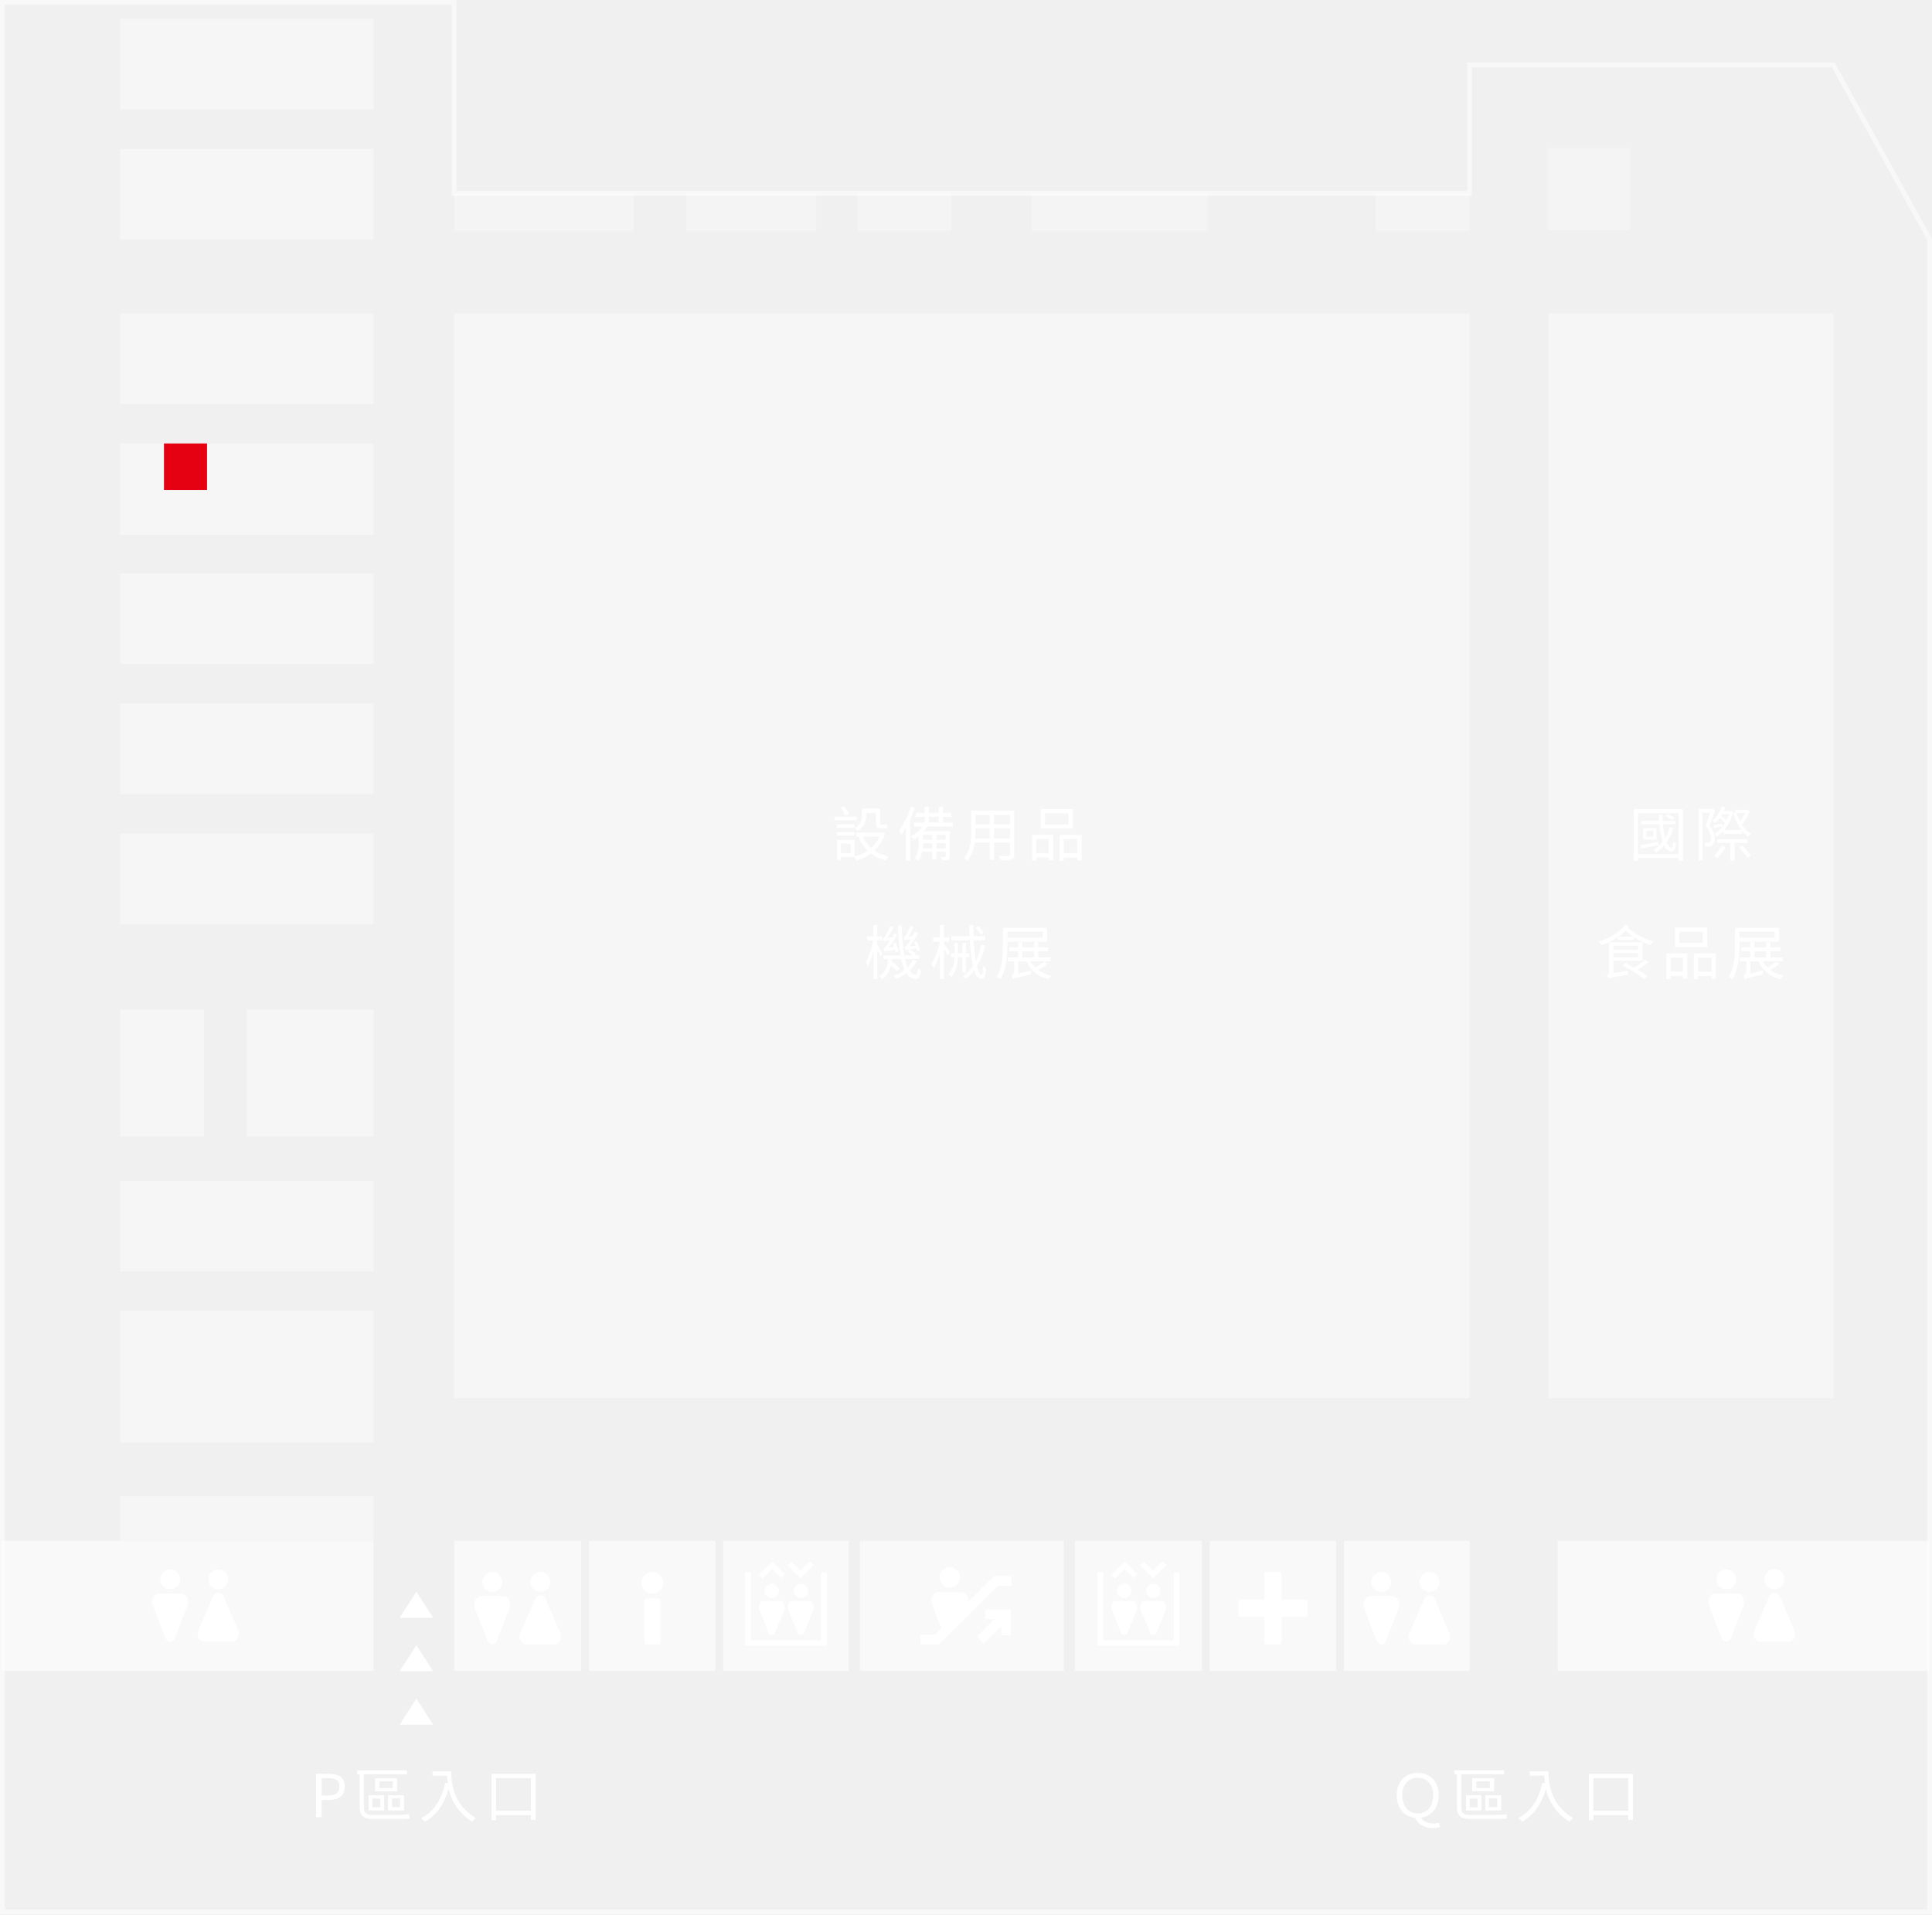
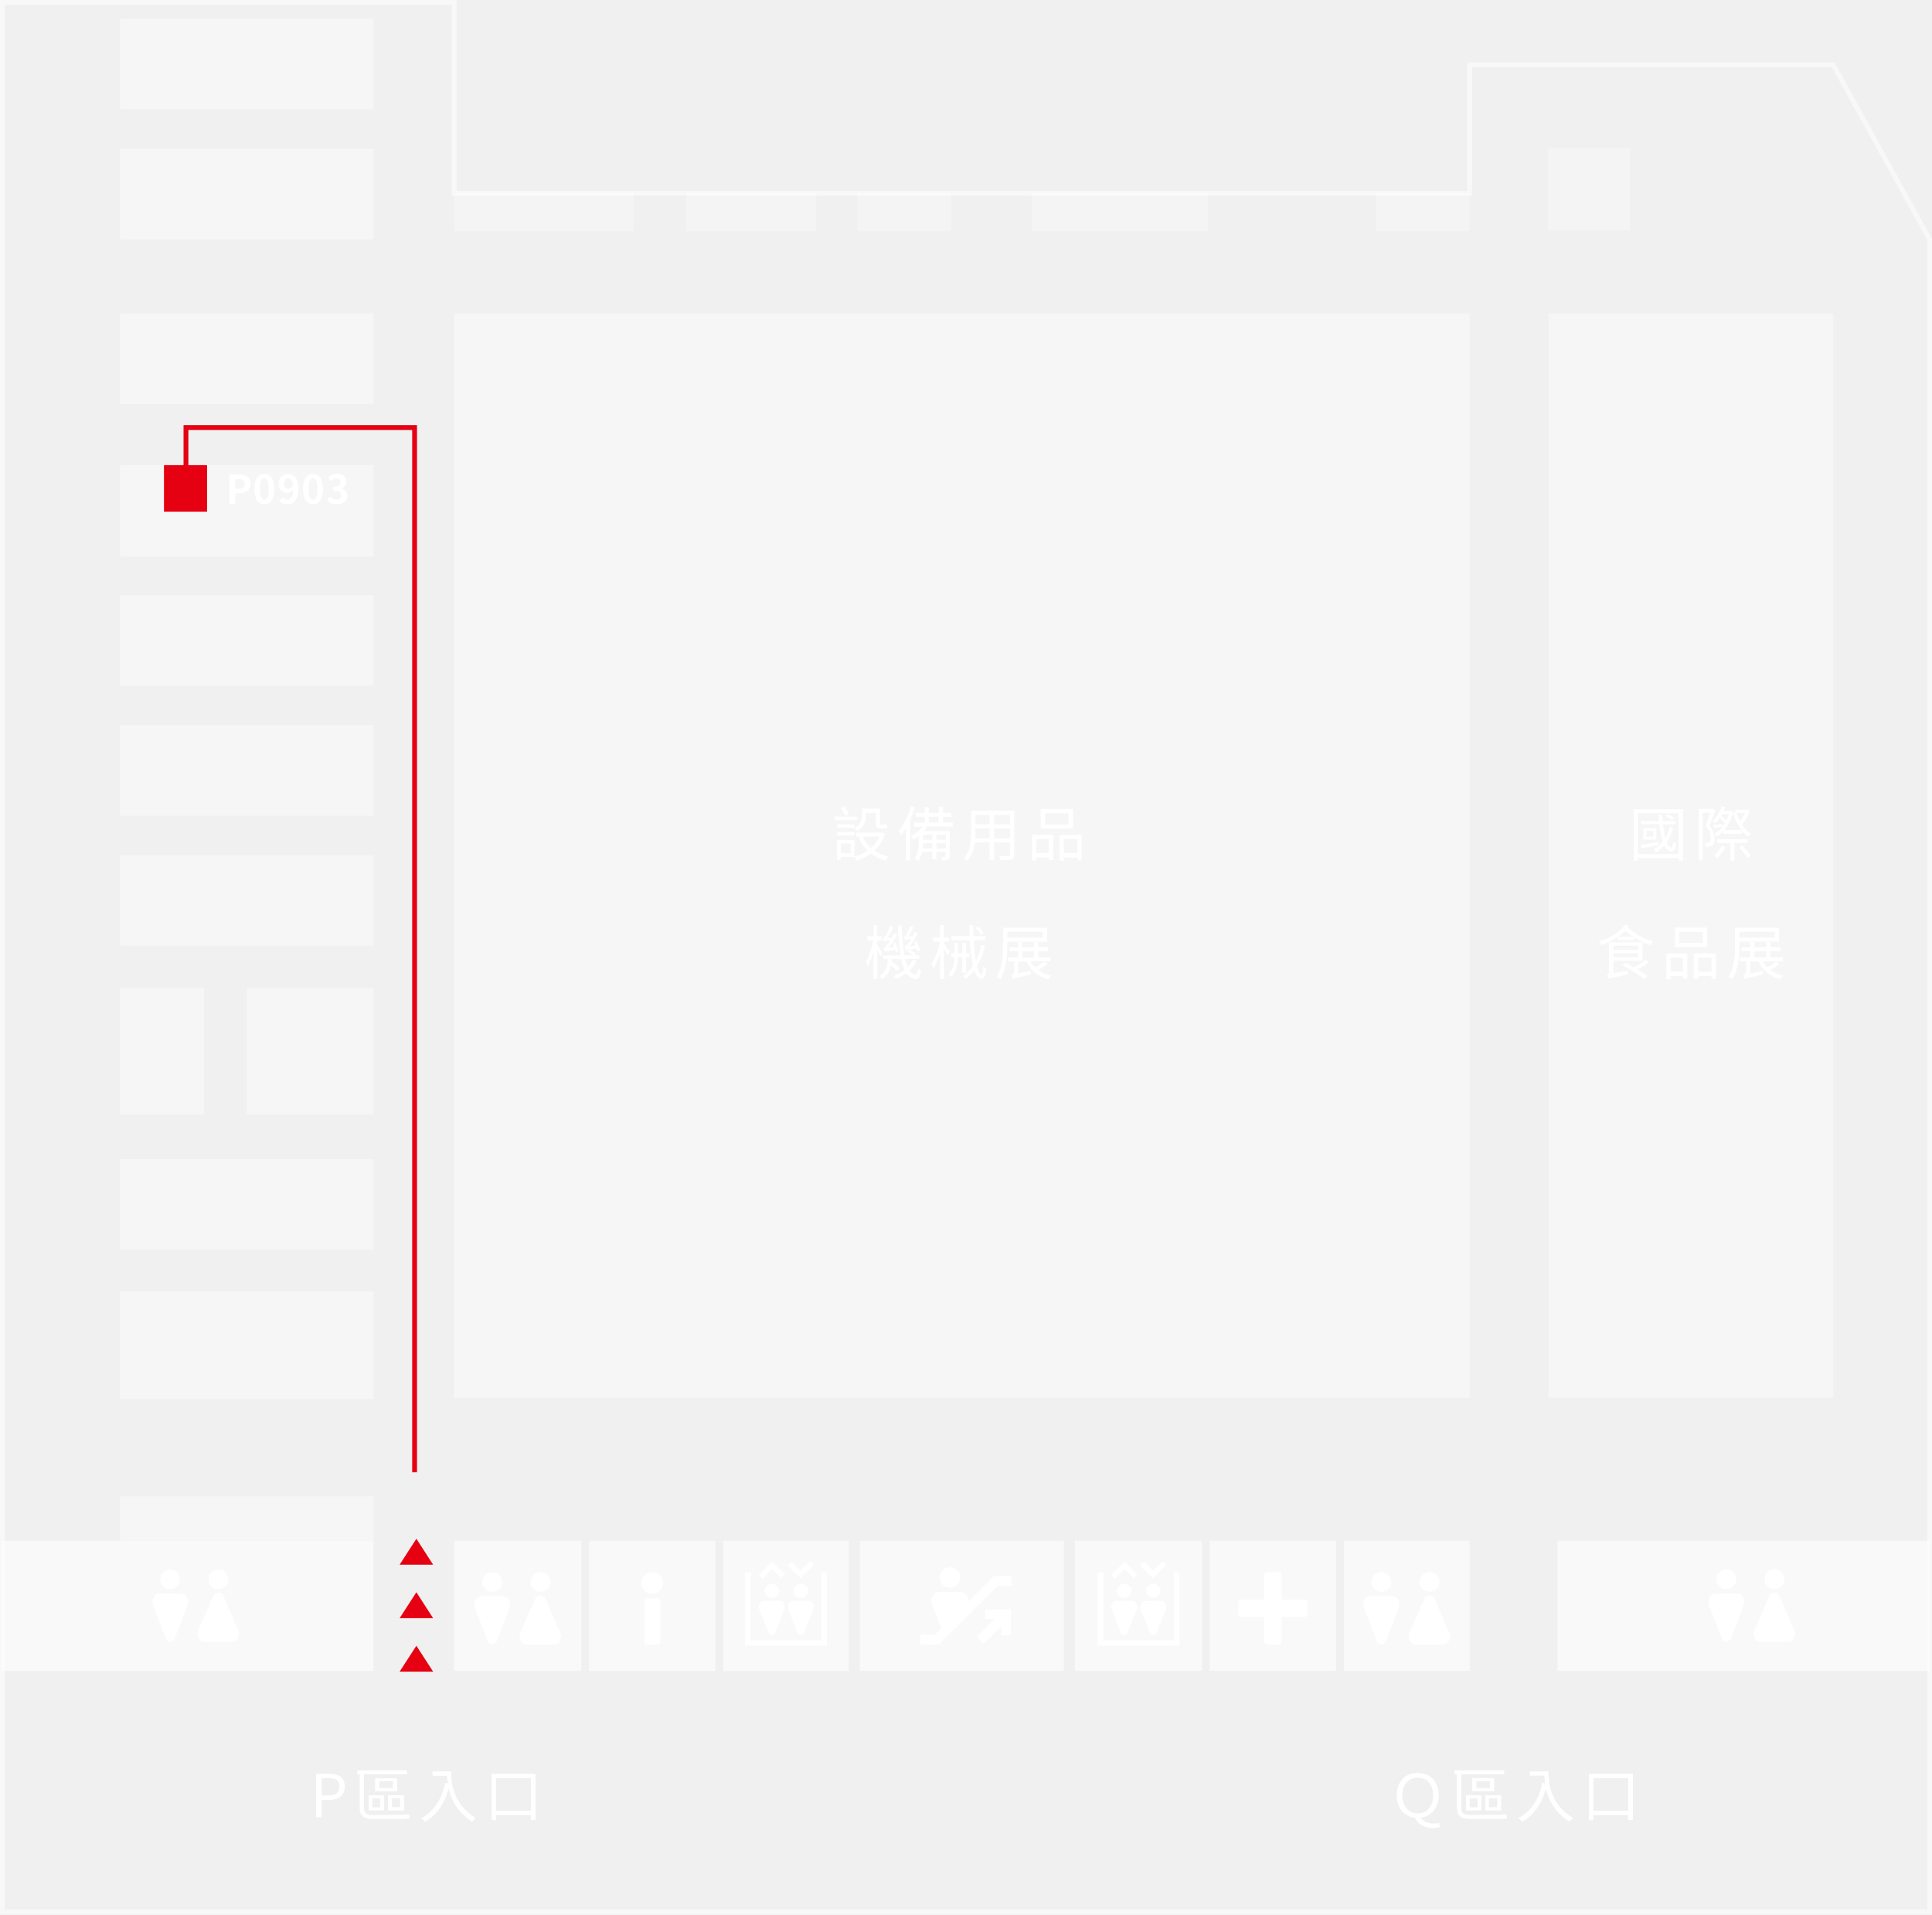
<svg xmlns="http://www.w3.org/2000/svg" viewBox="0 0 801.66 794.31">
  <defs>
-     <style>.cls-1{fill:none;stroke:#fff;stroke-miterlimit:10;stroke-width:2px;opacity:0.5;}.cls-2,.cls-3,.cls-4,.cls-5{fill:#fff;}.cls-3{opacity:0.6;}.cls-4{opacity:0.4;}.cls-5{opacity:0.3;}.cls-6{fill:#e50012;}</style>
+     <style>.cls-1,.cls-7{fill:none;stroke-miterlimit:10;stroke-width:2px;}.cls-1{stroke:#fff;opacity:0.5;}.cls-2,.cls-3,.cls-4,.cls-5{fill:#fff;}.cls-3{opacity:0.6;}.cls-4{opacity:0.4;}.cls-5{opacity:0.3;}.cls-6{fill:#e50012;}.cls-7{stroke:#e50012;}</style>
  </defs>
  <g id="圖層_2" data-name="圖層 2">
    <g id="圖層_1-2" data-name="圖層 1">
      <polygon class="cls-1" points="609.79 26.95 609.79 80.22 188.45 80.22 188.45 1 1 1 1 793.31 800.66 793.31 800.66 99.33 760.71 26.95 609.79 26.95" />
      <path class="cls-2" d="M131.16,736h5.14c4.06,0,6.76,1.35,6.76,5.28s-2.7,5.58-6.63,5.58h-3V754h-2.29Zm5,9c3.17,0,4.67-1.16,4.67-3.74s-1.6-3.44-4.77-3.44h-2.58V745Z" />
      <path class="cls-2" d="M165.65,753.07a27.81,27.81,0,0,0,4.08-.27c.08.51.2,1.35.3,1.74a23.63,23.63,0,0,1-4.4.22H154.81c-3.76,0-5.58-1.18-5.58-4.76V736.23h-1v-1.65h20.6v1.65H151v13.89c0,2.09,1,3,3.59,3ZM153,744.93h6.39v6.29H153Zm1.52,5h3.27v-3.64h-3.27Zm10.25-6.64h-9.12v-5.43h9.12ZM163,739.13h-5.6v2.8H163Zm4.67,12.09H161v-6.29h6.61Zm-1.62-5h-3.42v3.64H166Z" />
      <path class="cls-2" d="M187.21,735c0,4.35.57,13.62,10.21,19.35a8.54,8.54,0,0,0-1.48,1.52,21.2,21.2,0,0,1-9.76-13.69c-1.82,6.37-4.91,10.84-9.81,13.72a11.69,11.69,0,0,0-1.64-1.45c5.43-2.83,8.45-7.77,10-14.66l1.08.18c-.17-1.13-.27-2.22-.32-3.15h-6V735Z" />
      <path class="cls-2" d="M222.25,736v19.17H220.3v-2H205.85v2.09H204V736Zm-1.95,15.36V737.83H205.85v13.54Z" />
      <path class="cls-2" d="M597.57,758.06a8.11,8.11,0,0,1-3,.49c-3.81,0-6.26-1.82-7.44-4.28-4.5-.51-7.58-4-7.58-9.34,0-5.77,3.59-9.27,8.71-9.27s8.72,3.5,8.72,9.27c0,5.21-3,8.68-7.37,9.27.91,1.62,2.92,2.46,5.28,2.46a6.75,6.75,0,0,0,2.19-.35Zm-2.9-13.13c0-4.5-2.58-7.27-6.39-7.27s-6.4,2.77-6.4,7.27,2.56,7.52,6.4,7.52S594.67,749.55,594.67,744.93Z" />
      <path class="cls-2" d="M621,753.07a27.92,27.92,0,0,0,4.08-.27c.07.51.19,1.35.29,1.74a23.57,23.57,0,0,1-4.4.22H610.11c-3.76,0-5.58-1.18-5.58-4.76V736.23h-1v-1.65h20.6v1.65h-17.8v13.89c0,2.09,1,3,3.59,3Zm-12.69-8.14h6.39v6.29h-6.39Zm1.53,5h3.27v-3.64h-3.27ZM620,743.26h-9.12v-5.43H620Zm-1.8-4.13h-5.6v2.8h5.6Zm4.67,12.09H616.3v-6.29h6.61Zm-1.62-5h-3.42v3.64h3.42Z" />
      <path class="cls-2" d="M642.51,735c0,4.35.56,13.62,10.2,19.35a8.54,8.54,0,0,0-1.48,1.52,21.18,21.18,0,0,1-9.75-13.69c-1.82,6.37-4.92,10.84-9.81,13.72A12.39,12.39,0,0,0,630,754.4c5.43-2.83,8.46-7.77,10-14.66l1.08.18c-.17-1.13-.27-2.22-.32-3.15h-6V735Z" />
      <path class="cls-2" d="M677.54,736v19.17H675.6v-2H661.14v2.09H659.3V736Zm-1.94,15.36V737.83H661.14v13.54Z" />
      <rect class="cls-3" x="0.66" y="639.35" width="154.33" height="53.95" />
      <rect class="cls-3" x="356.78" y="639.35" width="84.68" height="53.95" />
      <rect class="cls-4" x="188.45" y="130.07" width="421.34" height="450.02" />
      <rect class="cls-4" x="49.83" y="620.92" width="105.16" height="18.44" />
-       <rect class="cls-4" x="49.83" y="489.95" width="105.16" height="37.56" />
-       <rect class="cls-4" x="49.83" y="345.86" width="105.16" height="37.56" />
-       <rect class="cls-4" x="49.83" y="291.91" width="105.16" height="37.56" />
-       <rect class="cls-4" x="49.83" y="237.96" width="105.16" height="37.56" />
-       <rect class="cls-4" x="49.83" y="184.01" width="105.16" height="37.9" />
+       <rect class="cls-4" x="49.83" y="480.95" width="105.16" height="37.56" />
+       <rect class="cls-4" x="49.83" y="354.86" width="105.16" height="37.56" />
+       <rect class="cls-4" x="49.83" y="300.91" width="105.16" height="37.56" />
+       <rect class="cls-4" x="49.83" y="246.96" width="105.16" height="37.56" />
+       <rect class="cls-4" x="49.83" y="193.01" width="105.16" height="37.9" />
      <rect class="cls-4" x="49.83" y="130.07" width="105.16" height="37.56" />
      <rect class="cls-4" x="49.83" y="61.78" width="105.16" height="37.56" />
      <rect class="cls-4" x="49.83" y="7.83" width="105.16" height="37.56" />
-       <rect class="cls-4" x="49.83" y="418.93" width="34.83" height="52.58" />
-       <rect class="cls-4" x="102.41" y="418.93" width="52.58" height="52.58" />
-       <rect class="cls-4" x="49.83" y="543.89" width="105.16" height="54.63" />
+       <rect class="cls-4" x="49.83" y="409.93" width="34.83" height="52.58" />
+       <rect class="cls-4" x="102.41" y="409.93" width="52.58" height="52.58" />
+       <rect class="cls-4" x="49.83" y="535.91" width="105.16" height="44.62" />
      <rect class="cls-4" x="642.57" y="130.07" width="118.14" height="450.02" />
      <path class="cls-2" d="M355.56,340.33h-9.29v-1.5h9.29Zm11.67,5.55a15.54,15.54,0,0,1-4.37,7.08,16.84,16.84,0,0,0,5.8,2.46,7.76,7.76,0,0,0-1.13,1.65,17.46,17.46,0,0,1-6.1-2.93,19.56,19.56,0,0,1-6.09,3,6.3,6.3,0,0,0-.84-1.52h-5.6v1.15h-1.6v-8.26h7.25v6.93A17.64,17.64,0,0,0,360,353a16.77,16.77,0,0,1-3.66-5.43l1.06-.37h-2.14v-1.72h10.47l.32-.07Zm-12.68-3.83v1.45h-7.23v-1.45Zm-7.23,3.19h7.26v1.45h-7.26Zm5.61,4.8h-4v4h4Zm-2.16-11.48a22.62,22.62,0,0,0-1.85-3.3l1.43-.71a21.25,21.25,0,0,1,1.89,3.17Zm8.6-.27a7.05,7.05,0,0,1-3.57,6.53,8.76,8.76,0,0,0-1.18-1.32,5.51,5.51,0,0,0,3.05-5.26v-2.71h7.48v5.71c0,.68,0,.91.39.91H367a4.77,4.77,0,0,0,1.08-.13c0,.47.1,1.16.12,1.58a4.25,4.25,0,0,1-1.2.12h-1.6c-1.6,0-1.94-.69-1.94-2.53v-3.94h-4.08Zm-1.4,8.87a13.64,13.64,0,0,0,3.46,4.69,13.18,13.18,0,0,0,3.47-4.69Z" />
      <path class="cls-2" d="M379.55,335.14c-.54,1.67-1.18,3.42-1.89,5v16.89h-1.77V343.62A26.24,26.24,0,0,1,374,346.5a13.11,13.11,0,0,0-1-1.87,29.48,29.48,0,0,0,4.92-10Zm5.24,7.79a15,15,0,0,1-1.43,1.92h10.75v10.4c0,.81-.15,1.2-.72,1.5a6.57,6.57,0,0,1-2.46.27,5.5,5.5,0,0,0-.54-1.48,14.66,14.66,0,0,0,1.67,0c.25,0,.3-.07.3-.32V353.4h-3.83v3.13h-1.68V353.4h-4.22a9.16,9.16,0,0,1-1.63,3.81,6.1,6.1,0,0,0-1.45-1.1c1.48-1.94,1.63-4.53,1.63-6.57v-2.6a22.51,22.51,0,0,1-2.12,1.47A12.08,12.08,0,0,0,378,347a14.74,14.74,0,0,0,4.84-4h-3.56v-1.69h4.4v-2.39H380v-1.67h3.71v-2.41h1.74v2.41h4.11v-2.41h1.77v2.41h3.32v1.67h-3.32v2.39h4v1.69Zm2.06,9.07v-2.14H383a20.26,20.26,0,0,1-.13,2.14Zm-3.9-3.54h3.9V346.4H383Zm2.45-7.22h4.11v-2.39H385.4Zm7,5.16h-3.83v2.06h3.83Zm0,5.6v-2.14h-3.83V352Z" />
      <path class="cls-2" d="M420.85,354.63c0,1.18-.32,1.72-1.1,2a16,16,0,0,1-4.58.3,6.89,6.89,0,0,0-.61-1.77c1.72.07,3.39.05,3.83.05s.67-.17.67-.64v-5h-6.61v7.25h-1.82v-7.25h-6.15a14.1,14.1,0,0,1-3.07,7.62A6,6,0,0,0,400,356c2.7-3,2.95-7.37,2.95-10.79v-8.85h17.89Zm-10.22-6.76v-4.08h-5.88v1.45c0,.81,0,1.72-.1,2.63Zm-5.88-9.73v3.93h5.88v-3.93Zm14.31,0h-6.61v3.93h6.61Zm0,9.73v-4.08h-6.61v4.08Z" />
      <path class="cls-2" d="M428.28,346.42H437v10.47h-1.8v-1.1H430v1.33h-1.74Zm1.74,1.77V354h5.14v-5.83Zm15.2-4.35H431.84V335.7h13.38Zm-1.85-6.39h-9.76v4.65h9.76Zm5.41,9v10.52H447v-1.15h-5.58v1.33h-1.77v-10.7ZM447,354v-5.83h-5.58V354Z" />
      <path class="cls-2" d="M365.34,396.94c-.24-.66-.78-1.82-1.3-2.85v12.17h-1.6v-11.7a26.62,26.62,0,0,1-2.31,6.44,13,13,0,0,0-.78-1.77,31.45,31.45,0,0,0,2.95-9h-2.46v-1.73h2.6v-4.71H364v4.71H366v1.73H364v1.59c.54.86,1.87,3.15,2.19,3.74Zm15.05,1.82a13.85,13.85,0,0,1-3,3.93,3.49,3.49,0,0,0,2.56,1.77c.52.05.84-.88,1-2.65a5.39,5.39,0,0,0,1.23.93c-.46,2.68-1.23,3.59-2.21,3.52a4.94,4.94,0,0,1-3.88-2.51,19.92,19.92,0,0,1-4.31,2.39,6,6,0,0,0-1-1.16,17.44,17.44,0,0,0,4.57-2.56,24.29,24.29,0,0,1-1.42-4.49h-4v.36a5.62,5.62,0,0,1,0,.57,38.29,38.29,0,0,1,3.39,2.92l-1.13,1.11c-.57-.59-1.53-1.5-2.49-2.31a9.52,9.52,0,0,1-3.61,5.73,5,5,0,0,0-1.2-1.11,8.26,8.26,0,0,0,3.49-6.93v-.34H366.5v-1.48h7.18A95.65,95.65,0,0,1,372.62,384h1.57a85.87,85.87,0,0,0,1.08,12.44h3.52a18,18,0,0,0-2.19-1.57l.94-.86a16.4,16.4,0,0,1,2.55,1.77l-.64.66h2v1.48h-5.92a20,20,0,0,0,1.06,3.36,11.3,11.3,0,0,0,2.18-3.09Zm-8.7-3.69c-.08-.29-.18-.64-.27-1-3.52.54-4.09.64-4.43.84a7.34,7.34,0,0,0-.42-1.38c.35-.07.76-.49,1.26-1.11.24-.29.88-1.15,1.57-2.21a10.66,10.66,0,0,0-2.63.52,8,8,0,0,0-.42-1.35c.3-.08.59-.4.91-.91a20.71,20.71,0,0,0,2.07-4.23l1.37.44a24.38,24.38,0,0,1-2.46,4.45l1.95-.2c.29-.54.59-1.08.83-1.64l1.33.51a33,33,0,0,1-3.69,5.44l2.39-.32c-.18-.54-.37-1.06-.57-1.55l1.16-.32a24,24,0,0,1,1.25,3.64Zm8.87-.41a10.12,10.12,0,0,0-.32-1.11c-3.56.57-4.15.69-4.45.86-.1-.29-.32-1.06-.49-1.43.39-.07.76-.49,1.23-1.08a20.86,20.86,0,0,0,1.47-2.19,8.75,8.75,0,0,0-2.48.5,8.68,8.68,0,0,0-.47-1.38c.3,0,.57-.34.86-.81a18.41,18.41,0,0,0,1.77-3.86l1.38.42a24.59,24.59,0,0,1-2.14,4l1.8-.2a16.79,16.79,0,0,0,.86-1.69l1.4.51a34.71,34.71,0,0,1-3.59,5.51l2.46-.35-.59-1.47,1.1-.32a27.59,27.59,0,0,1,1.38,3.64Z" />
      <path class="cls-2" d="M393.15,396.45c-.27-.61-.89-1.79-1.43-2.78v12.56H390V395.57a27.33,27.33,0,0,1-2.61,6.17,9.54,9.54,0,0,0-.93-1.68,28.17,28.17,0,0,0,3.54-9.19v-.15h-2.86V389H390v-5.18h1.69V389h2.17v1.72h-2.17v.74c.54.76,2.09,3.07,2.46,3.66Zm6.19,7.2v-6.49H397.5c-.12,2.9-.66,5.83-2.78,8.24a5.17,5.17,0,0,0-1.2-1,11.12,11.12,0,0,0,2.55-7.28H394.6v-1.62h1.5v-4.2h1.42v4.2h1.82v-4.2h1.48v4.2h1.35v1.62h-1.35v6.49Zm9.39-11.35a28,28,0,0,1-3.29,8.57c.54,2.29,1.18,3.64,1.77,3.64.37,0,.59-1.15.69-3.66a3.83,3.83,0,0,0,1.3.89c-.25,3.34-.76,4.45-2.16,4.45-1.13,0-2.07-1.33-2.78-3.54a19.14,19.14,0,0,1-3.47,3.44,10.2,10.2,0,0,0-1.3-1,15.6,15.6,0,0,0,4.23-4.3,66.22,66.22,0,0,1-1.33-10.64h-7.64v-1.67h7.54c-.07-1.5-.1-3-.12-4.6h1.7c0,1.57,0,3.12.07,4.6h4.89v1.67H404a76.32,76.32,0,0,0,.93,8.5,27.11,27.11,0,0,0,2.21-6.53Zm-1.79-4.48a11.44,11.44,0,0,0-2.21-2.75l1.18-.71a11.88,11.88,0,0,1,2.28,2.68Z" />
      <path class="cls-2" d="M418,390.7v1.45c0,4.18-.37,10.15-2.87,14.16a6.59,6.59,0,0,0-1.6-.94c2.46-3.86,2.65-9.29,2.65-13.22V385h18.27v5.71Zm0-4.11v2.51h14.63v-2.51ZM434.62,400a30.58,30.58,0,0,1-3.91,2.48,13.63,13.63,0,0,0,5.48,2.31,5.84,5.84,0,0,0-1.13,1.53,13,13,0,0,1-9.14-7.4h-3.39v5l5.28-1.18a6.74,6.74,0,0,0-.07,1.53c-6.15,1.5-6.94,1.72-7.4,2a5,5,0,0,0-.72-1.55,2.09,2.09,0,0,0,1.18-1.87v-4h-2.65v-1.6h4.33v-2.58h-3.67v-1.57h3.67v-2.22h1.72v2.22h4.89v-2.22h1.72v2.22h4.13v1.57h-4.13v2.58h5.11v1.6h-8.31a10.14,10.14,0,0,0,2,2.6,36.28,36.28,0,0,0,3.66-2.45Zm-10.42-2.68h4.89v-2.58H424.2Z" />
      <path class="cls-2" d="M698.33,335.78v21.38h-1.8V356H679.67v1.13h-1.75V335.78Zm-1.8,18.61V337.45H679.67v16.94Zm-8.33-3.74c-2.56.49-5.16,1-7.18,1.38l-.24-1.38c1.86-.29,4.59-.79,7.35-1.28Zm6.1-7.15a19.23,19.23,0,0,1-2.73,6c.51,1.3,1.18,2.14,2,2.26.34.1.59-1,.76-2.53a5,5,0,0,0,1.18.81c-.32,2.68-1.16,3.66-2.43,3.17a3.93,3.93,0,0,1-2.56-2.38,15.49,15.49,0,0,1-3.24,2.82,10.59,10.59,0,0,0-1.09-1.15,13.21,13.21,0,0,0,3.72-3.22,35,35,0,0,1-1.36-7.25H681v-1.38h7.4c-.07-.86-.15-1.72-.2-2.61h1.58c.05.89.1,1.75.14,2.61h5.36v1.38h-5.23a34.8,34.8,0,0,0,.91,5.65,17.24,17.24,0,0,0,1.82-4.52Zm-7,.1v4.76h-5.43V343.6ZM686,344.75h-2.83v2.46H686Zm7.81-4.35a10,10,0,0,0-2.63-1.72l.86-.91a10.66,10.66,0,0,1,2.66,1.67Z" />
      <path class="cls-2" d="M711.68,336.24c-.69,2-1.58,4.43-2.36,6.4a7.94,7.94,0,0,1,2.14,5.31,3.53,3.53,0,0,1-.94,2.85,2.59,2.59,0,0,1-1.23.46,8.72,8.72,0,0,1-1.62,0,3.64,3.64,0,0,0-.44-1.55,13.89,13.89,0,0,0,1.4,0,1.26,1.26,0,0,0,.71-.25,2.09,2.09,0,0,0,.52-1.7,7.46,7.46,0,0,0-2.12-5c.69-1.77,1.38-3.88,1.87-5.53h-3.14V357h-1.6V335.66h5.41l.27-.1Zm3.12,6.67a11.72,11.72,0,0,0,.93-1.4,15.27,15.27,0,0,0-2.18-2,15.65,15.65,0,0,1-1.75,2.06,10.83,10.83,0,0,0-1.2-.93,13.93,13.93,0,0,0,3.83-6l1.43.32c-.18.54-.37,1-.59,1.55h2.58l.27-.05,1,.34a17.61,17.61,0,0,1-3.62,7.6h7.11a22,22,0,0,1-3.47-7.08l1-.27V336h4.62l.3-.07,1,.62a18.85,18.85,0,0,1-3.27,5.6,11.81,11.81,0,0,0,3.71,3.79,5.76,5.76,0,0,0-1.08,1.27,12.42,12.42,0,0,1-2.77-2.63V346h-7.6V344.9a13,13,0,0,1-2.61,2.21,5.49,5.49,0,0,0-1-1.13,12.46,12.46,0,0,0,3.27-3c-1.25.22-2.38.39-3.52.59l-.22-1.28c1.09-.1,2.29-.25,3.76-.42Zm1.28,8.62a31,31,0,0,1-3.42,4.53,10.65,10.65,0,0,0-1.47-1,22.25,22.25,0,0,0,3.26-4.11Zm3.68-1.76v7.32H718v-7.32h-5.38v-1.53h12.49v1.53Zm-5.16-11.93c-.12.22-.27.45-.39.64a26.85,26.85,0,0,1,2.16,1.82,18,18,0,0,0,1-2.46Zm6-.54a19.45,19.45,0,0,0,1.45,3.49,16.94,16.94,0,0,0,2-3.49Zm2.34,13.52c1.22,1.3,2.8,3.1,3.58,4.16l-1.37.93c-.79-1.08-2.34-3-3.54-4.3Z" />
      <path class="cls-2" d="M676.05,384.45a6.26,6.26,0,0,1-.46.59A27.27,27.27,0,0,0,686,390.62a9,9,0,0,0-1.23,1.55,30,30,0,0,1-6.69-3.24V390h-6.83V388.9a27.56,27.56,0,0,1-6.67,3.27,7,7,0,0,0-1.18-1.52c4.33-1.3,8.73-3.84,10.94-7Zm-.61,18.37a10.18,10.18,0,0,0,0,1.55c-6.45,1.22-7.31,1.42-7.87,1.72a5.16,5.16,0,0,0-.84-1.38,2,2,0,0,0,.94-1.79V391h13.86v7.6H669.44v5.21Zm-6-10.4v1.77h10.25v-1.77Zm10.25,4.82v-1.75H669.44v1.75Zm-2-8.56a21.52,21.52,0,0,1-3.17-2.48,21.2,21.2,0,0,1-3,2.48Zm6.41,10.62a33.72,33.72,0,0,1-4.62,3c1.62,1,3.15,1.91,4.2,2.68l-1.3,1.23a77.68,77.68,0,0,0-9.19-5.63l1.2-1.06c1.11.59,2.36,1.23,3.59,1.94a35.91,35.91,0,0,0,4.75-3.17Z" />
      <path class="cls-2" d="M691.47,395.59h8.68v10.47h-1.8V405h-5.13v1.32h-1.75Zm1.75,1.77v5.83h5.13v-5.83ZM708.41,393H695v-8.14h13.38Zm-1.85-6.39H696.8v4.64h9.76Zm5.41,9v10.52h-1.79V405H704.6v1.32h-1.77V395.59Zm-1.79,7.6v-5.83H704.6v5.83Z" />
      <path class="cls-2" d="M721.76,390.7v1.45c0,4.18-.37,10.15-2.88,14.16a6.24,6.24,0,0,0-1.6-.94c2.46-3.86,2.66-9.29,2.66-13.22V385H738.2v5.71Zm0-4.11v2.51h14.62v-2.51ZM738.37,400a29.8,29.8,0,0,1-3.9,2.48,13.57,13.57,0,0,0,5.48,2.31,5.62,5.62,0,0,0-1.13,1.53,13,13,0,0,1-9.15-7.4h-3.39v5l5.28-1.18a6.74,6.74,0,0,0-.07,1.53c-6.14,1.5-6.93,1.72-7.4,2a5,5,0,0,0-.71-1.55,2.11,2.11,0,0,0,1.18-1.87v-4H721.9v-1.6h4.33v-2.58h-3.66v-1.57h3.66v-2.22H728v2.22h4.89v-2.22h1.72v2.22h4.13v1.57h-4.13v2.58h5.12v1.6h-8.31a9.88,9.88,0,0,0,2,2.6,36.49,36.49,0,0,0,3.67-2.45ZM728,397.31h4.89v-2.58H728Z" />
      <rect class="cls-5" x="642.23" y="61.44" width="34.14" height="34.14" />
      <rect class="cls-5" x="570.87" y="80.21" width="38.92" height="15.71" />
      <rect class="cls-5" x="355.76" y="80.21" width="38.92" height="15.71" />
      <rect class="cls-5" x="188.45" y="80.21" width="74.43" height="15.71" />
      <rect class="cls-5" x="284.74" y="80.21" width="53.95" height="15.71" />
      <rect class="cls-5" x="428.14" y="80.21" width="73.07" height="15.71" />
      <circle class="cls-2" cx="70.63" cy="655.32" r="4.12" />
      <path class="cls-2" d="M75.27,661.18H66c-2,0-3.39,2.79-2.47,5.16l5.23,13.5a2,2,0,0,0,3.76,0l5.23-13.5C78.66,664,77.32,661.18,75.27,661.18Z" />
      <circle class="cls-2" cx="90.57" cy="655.32" r="4.12" transform="translate(-46.23 8.07) rotate(-4.07)" />
      <path class="cls-2" d="M84.75,681.22H96.39c2.06,0,3.4-2.55,2.48-4.72l-6.14-14.27a2,2,0,0,0-1.89-1.36H90.4a2,2,0,0,0-1.88,1.35L82.28,676.5C81.36,678.67,82.7,681.22,84.75,681.22Z" />
      <rect class="cls-3" x="646.33" y="639.35" width="154.33" height="53.95" />
      <circle class="cls-2" cx="716.3" cy="655.32" r="4.12" />
      <path class="cls-2" d="M720.93,661.18h-9.27c-2,0-3.39,2.79-2.47,5.16l5.23,13.5a2,2,0,0,0,3.76,0l5.23-13.5C724.33,664,723,661.18,720.93,661.18Z" />
      <circle class="cls-2" cx="736.24" cy="655.32" r="4.12" transform="translate(-44.6 53.84) rotate(-4.07)" />
      <path class="cls-2" d="M730.42,681.22h11.64c2.06,0,3.39-2.55,2.48-4.72l-6.15-14.27a2,2,0,0,0-1.89-1.36h-.43a2,2,0,0,0-1.88,1.35L728,676.5C727,678.67,728.36,681.22,730.42,681.22Z" />
      <rect class="cls-3" x="188.45" y="639.35" width="52.71" height="53.95" />
      <circle class="cls-2" cx="204.24" cy="656.44" r="4.12" />
      <path class="cls-2" d="M208.88,662.3h-9.27c-2.06,0-3.39,2.79-2.47,5.16l5.23,13.5a2,2,0,0,0,3.75,0l5.23-13.5C212.27,665.09,210.94,662.3,208.88,662.3Z" />
      <circle class="cls-2" cx="224.19" cy="656.44" r="4.12" transform="translate(-45.97 17.54) rotate(-4.07)" />
      <path class="cls-2" d="M218.37,682.34H230c2.05,0,3.39-2.56,2.47-4.73l-6.14-14.26a2,2,0,0,0-1.89-1.36H224a2,2,0,0,0-1.89,1.35l-6.24,14.27C215,679.78,216.31,682.34,218.37,682.34Z" />
      <rect class="cls-3" x="300.08" y="639.35" width="52.13" height="53.95" />
      <ellipse class="cls-2" cx="320.25" cy="660.14" rx="3" ry="2.91" />
      <path class="cls-2" d="M323.62,664.28h-6.74c-1.5,0-2.47,2-1.8,3.65l3.8,9.55a1.45,1.45,0,0,0,2.74,0l3.8-9.55C326.09,666.25,325.12,664.28,323.62,664.28Z" />
      <ellipse class="cls-2" cx="332.29" cy="660.14" rx="3" ry="2.91" />
      <path class="cls-2" d="M335.67,664.28h-6.75c-1.49,0-2.47,2-1.8,3.65l3.81,9.55a1.44,1.44,0,0,0,2.73,0l3.81-9.55C338.13,666.25,337.16,664.28,335.67,664.28Z" />
      <polygon class="cls-2" points="343.15 682.84 309.14 682.84 309.14 652.47 311.53 652.47 311.53 680.63 340.77 680.63 340.77 652.47 343.15 652.47 343.15 682.84" />
      <polygon class="cls-2" points="316.41 654.97 314.81 653.41 320.39 647.99 325.69 653.15 324.09 654.71 320.39 651.11 316.41 654.97" />
      <polygon class="cls-2" points="332.16 654.8 326.85 649.65 328.46 648.09 332.16 651.68 336.13 647.82 337.74 649.38 332.16 654.8" />
      <rect class="cls-3" x="557.66" y="639.35" width="52.13" height="53.95" />
      <circle class="cls-2" cx="573.16" cy="656.44" r="4.12" />
      <path class="cls-2" d="M577.8,662.3h-9.27c-2.06,0-3.4,2.79-2.48,5.16l5.23,13.5a2,2,0,0,0,3.76,0l5.23-13.5C581.19,665.09,579.85,662.3,577.8,662.3Z" />
      <circle class="cls-2" cx="593.1" cy="656.44" r="4.12" transform="translate(-45.04 43.7) rotate(-4.07)" />
      <path class="cls-2" d="M587.28,682.34h11.65c2.05,0,3.39-2.56,2.47-4.73l-6.14-14.26a2,2,0,0,0-1.89-1.36h-.43a2,2,0,0,0-1.89,1.35l-6.24,14.27C583.89,679.78,585.23,682.34,587.28,682.34Z" />
      <rect class="cls-3" x="446.03" y="639.35" width="52.71" height="53.95" />
      <ellipse class="cls-2" cx="466.49" cy="660.14" rx="3" ry="2.91" />
      <path class="cls-2" d="M469.86,664.28h-6.74c-1.5,0-2.47,2-1.8,3.65l3.81,9.55a1.44,1.44,0,0,0,2.73,0l3.8-9.55C472.33,666.25,471.36,664.28,469.86,664.28Z" />
      <ellipse class="cls-2" cx="478.54" cy="660.14" rx="3" ry="2.91" />
      <path class="cls-2" d="M481.91,664.28h-6.75c-1.49,0-2.46,2-1.8,3.65l3.81,9.55a1.44,1.44,0,0,0,2.73,0l3.81-9.55C484.38,666.25,483.4,664.28,481.91,664.28Z" />
      <polygon class="cls-2" points="489.39 682.84 455.38 682.84 455.38 652.47 457.77 652.47 457.77 680.63 487.01 680.63 487.01 652.47 489.39 652.47 489.39 682.84" />
      <polygon class="cls-2" points="462.66 654.97 461.05 653.41 466.63 647.99 471.93 653.15 470.33 654.71 466.63 651.11 462.66 654.97" />
      <polygon class="cls-2" points="478.4 654.8 473.1 649.65 474.7 648.09 478.4 651.68 482.37 647.82 483.98 649.38 478.4 654.8" />
      <path class="cls-2" d="M412.41,653.93l-10.63,10.63c.11-2-1.12-3.95-2.85-3.95h-9.57c-2.12,0-3.5,2.88-2.55,5.33l3.79,9.8L388,678.31h-6.11v4h7.78L414.08,658h5.66v-4Z" />
      <circle class="cls-2" cx="394.14" cy="654.57" r="4.25" transform="translate(-290.71 993.38) rotate(-85.27)" />
      <polygon class="cls-2" points="408.79 671.85 412.63 671.85 405.35 679.13 408.19 681.98 415.48 674.7 415.48 678.53 419.5 678.53 419.5 667.82 408.79 667.82 408.79 671.85" />
      <rect class="cls-3" x="244.41" y="639.35" width="52.42" height="53.95" />
      <circle class="cls-2" cx="270.62" cy="656.83" r="4.51" transform="translate(-45.88 20.84) rotate(-4.07)" />
      <rect class="cls-2" x="267.33" y="663.23" width="6.75" height="19.1" rx="1" />
      <rect class="cls-3" x="501.99" y="639.35" width="52.42" height="53.95" />
      <rect class="cls-2" x="524.6" y="652.32" width="7.19" height="30.01" rx="1" />
      <rect class="cls-2" x="524.6" y="652.94" width="7.19" height="28.78" rx="1" transform="translate(-139.13 1195.53) rotate(-90)" />
-       <rect class="cls-6" x="68.04" y="184.01" width="17.87" height="19.3" />
-       <polygon class="cls-2" points="179.72 715.63 165.82 715.63 172.77 704.87 179.72 715.63" />
-       <polygon class="cls-2" points="179.72 693.44 165.82 693.44 172.77 682.68 179.72 693.44" />
-       <polygon class="cls-2" points="179.72 671.25 165.82 671.25 172.77 660.48 179.72 671.25" />
+       <rect class="cls-6" x="68.04" y="193.01" width="17.87" height="19.3" />
+       <polygon class="cls-6" points="179.72 693.63 165.82 693.63 172.77 682.87 179.72 693.63" />
+       <polygon class="cls-6" points="179.72 671.44 165.82 671.44 172.77 660.68 179.72 671.44" />
+       <polygon class="cls-6" points="179.72 649.25 165.82 649.25 172.77 638.48 179.72 649.25" />
+       <polyline class="cls-7" points="172.03 610.91 172.03 177.41 77.16 177.41 77.16 193.41" />
+       <path class="cls-2" d="M99.18,196.86h-4V209h2.44v-4.33h1.63c2.61,0,4.7-1.25,4.7-4S101.88,196.86,99.18,196.86Zm-.1,5.93H97.62v-4H99c1.68,0,2.57.47,2.57,1.89S100.76,202.79,99.08,202.79Z" />
+       <path class="cls-2" d="M109.68,196.63c-2.49,0-4.13,2.06-4.13,6.27s1.64,6.37,4.13,6.37,4.11-2.17,4.11-6.37S112.15,196.63,109.68,196.63Zm0,10.74c-1.05,0-1.84-1.05-1.84-4.47s.79-4.39,1.84-4.39,1.83,1,1.83,4.39S110.72,207.37,109.68,207.37Z" />
+       <path class="cls-2" d="M119.5,196.63a3.81,3.81,0,0,0-3.83,4.07c0,2.58,1.46,3.83,3.49,3.83a3.4,3.4,0,0,0,2.5-1.33c-.1,3.06-1.24,4.09-2.6,4.09a2.83,2.83,0,0,1-1.93-.85l-1.26,1.45a4.55,4.55,0,0,0,3.34,1.38c2.41,0,4.67-2,4.67-6.6C123.88,198.44,121.81,196.63,119.5,196.63Zm.12,6.17c-1.06,0-1.73-.67-1.73-2.1s.74-2.24,1.65-2.24,1.87.82,2.08,3A2.41,2.41,0,0,1,119.62,202.8Z" />
+       <path class="cls-2" d="M129.88,196.63c-2.48,0-4.13,2.06-4.13,6.27s1.65,6.37,4.13,6.37S134,207.1,134,202.9,132.35,196.63,129.88,196.63Zm0,10.74c-1,0-1.84-1.05-1.84-4.47s.79-4.39,1.84-4.39,1.83,1,1.83,4.39S130.92,207.37,129.88,207.37Z" />
+       <path class="cls-2" d="M141.72,202.74v-.09a2.88,2.88,0,0,0,2-2.78c0-2.09-1.59-3.24-3.95-3.24a5.4,5.4,0,0,0-3.65,1.5l1.24,1.48a3.48,3.48,0,0,1,2.3-1.09,1.46,1.46,0,0,1,1.63,1.53c0,1.09-.73,1.86-3,1.86v1.75c2.65,0,3.35.74,3.35,1.94s-.84,1.69-2.07,1.69a3.84,3.84,0,0,1-2.71-1.25l-1.14,1.53a5.19,5.19,0,0,0,4.08,1.7c2.32,0,4.28-1.3,4.28-3.54A3,3,0,0,0,141.72,202.74Z" />
    </g>
  </g>
</svg>
